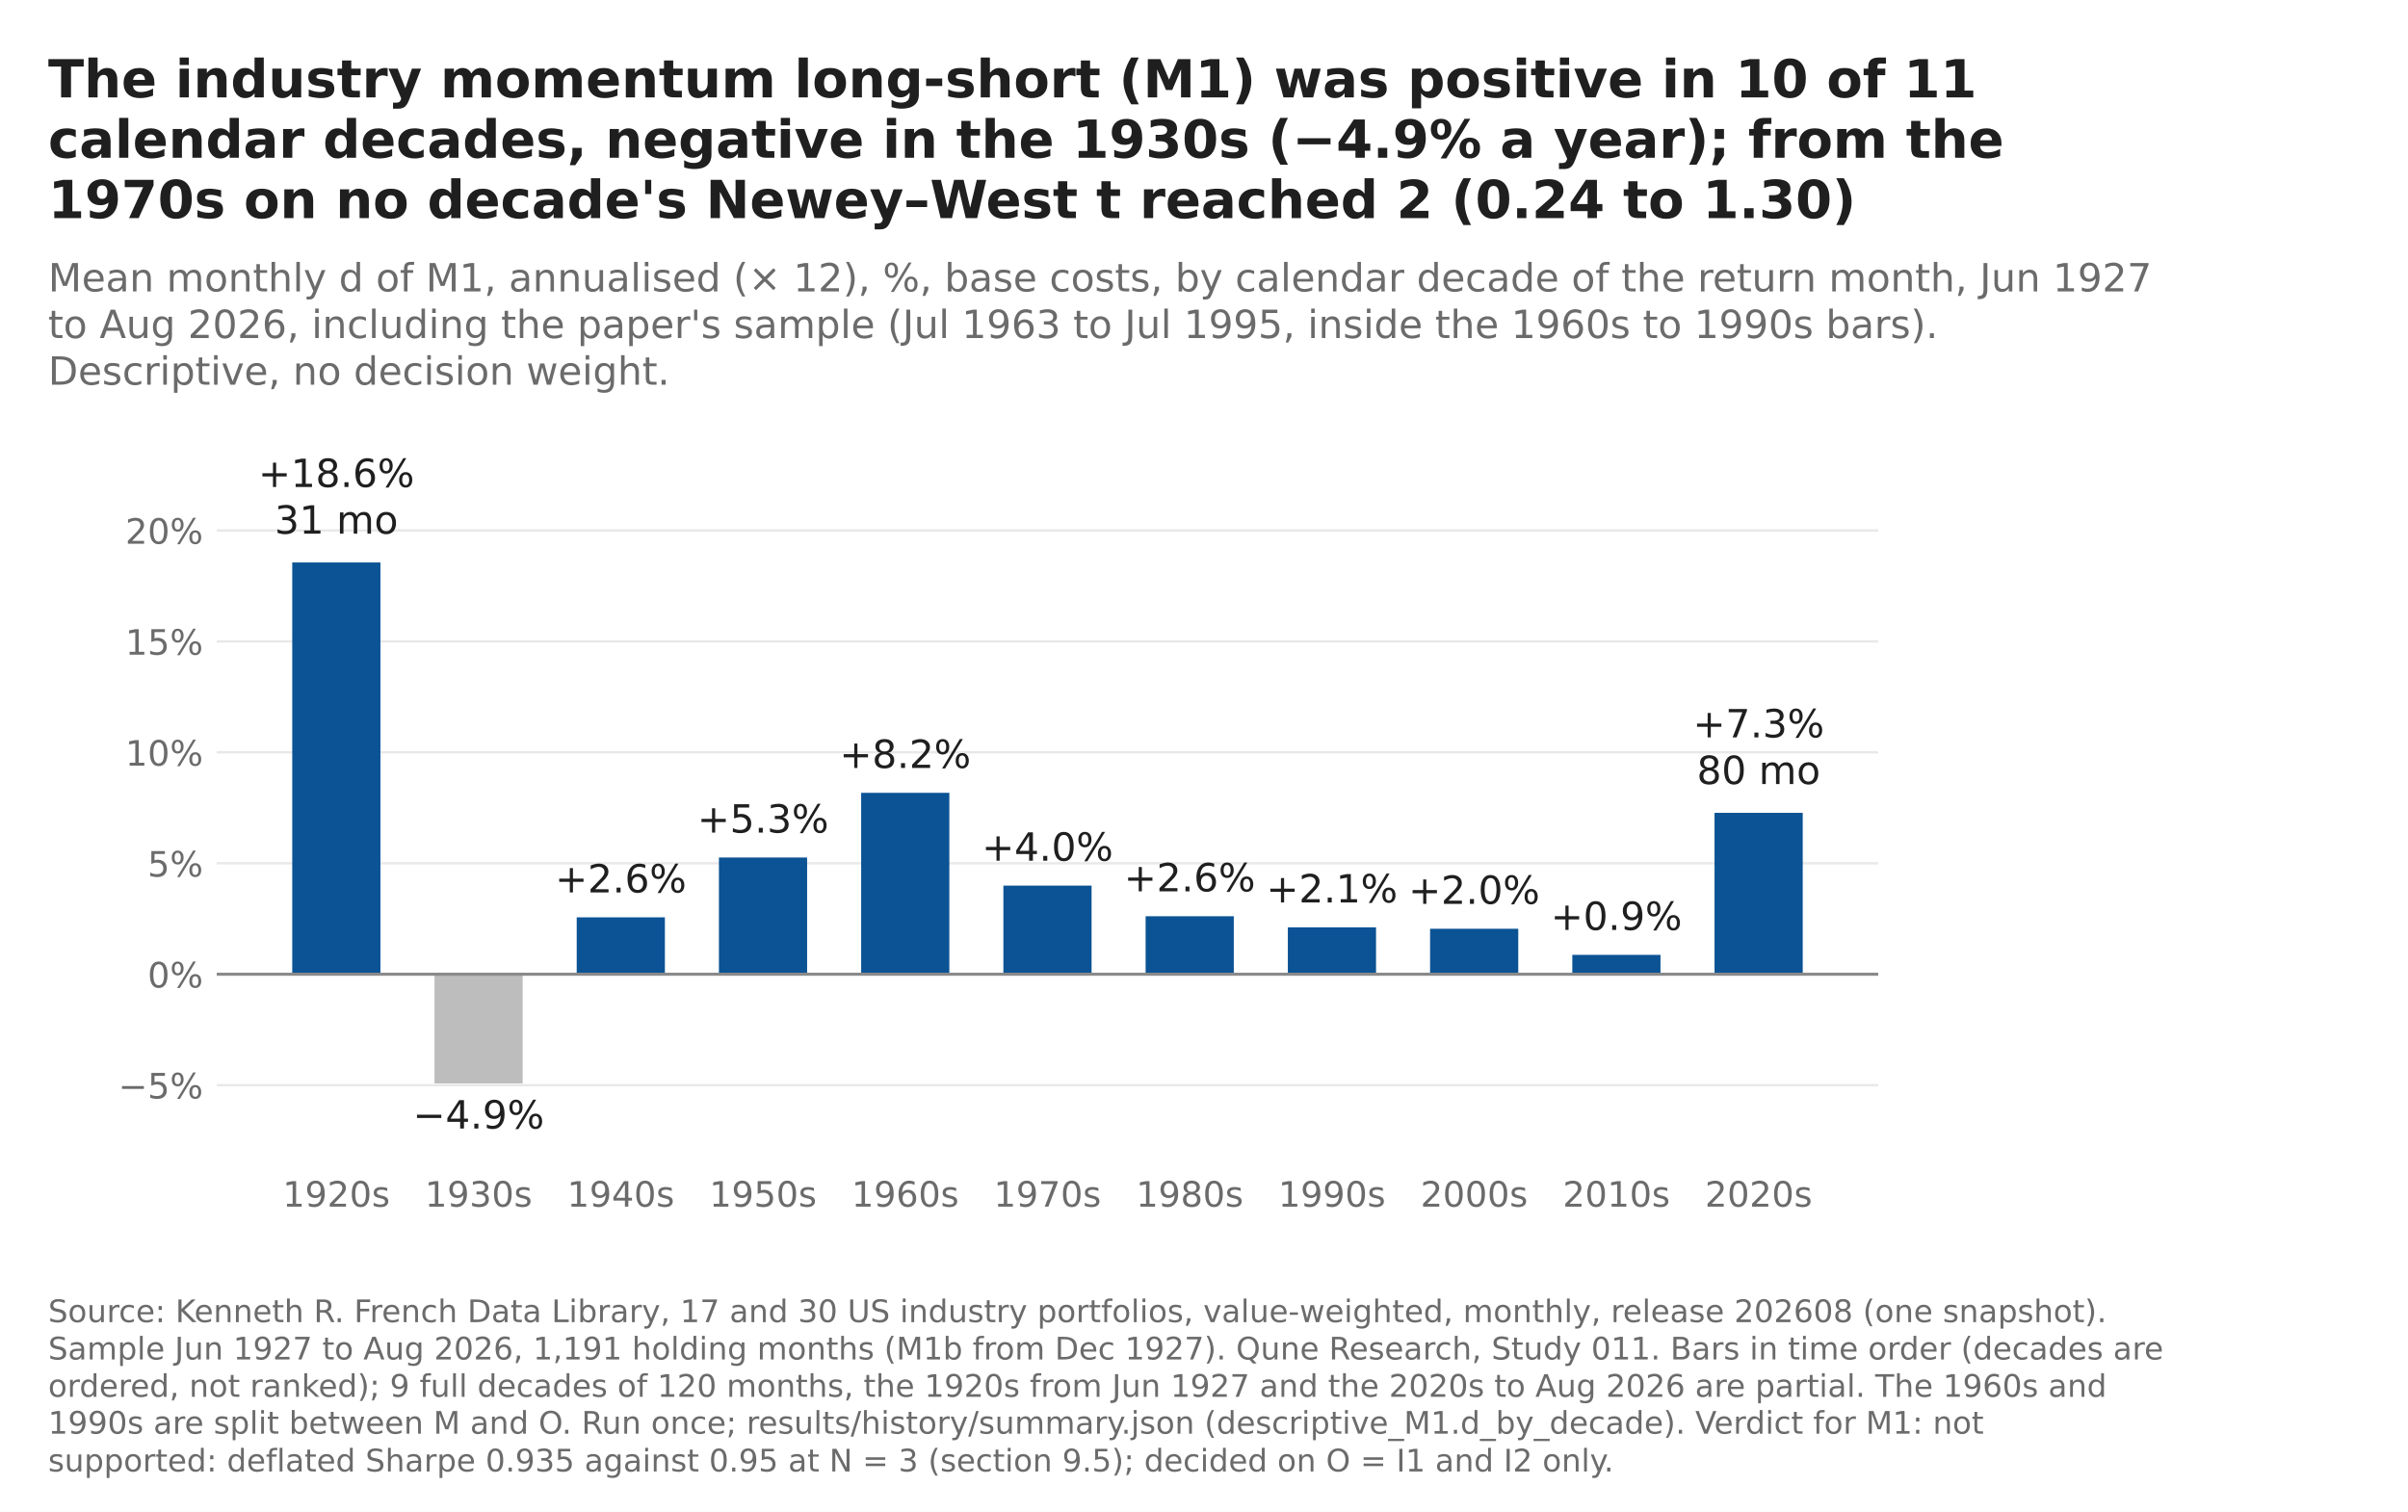
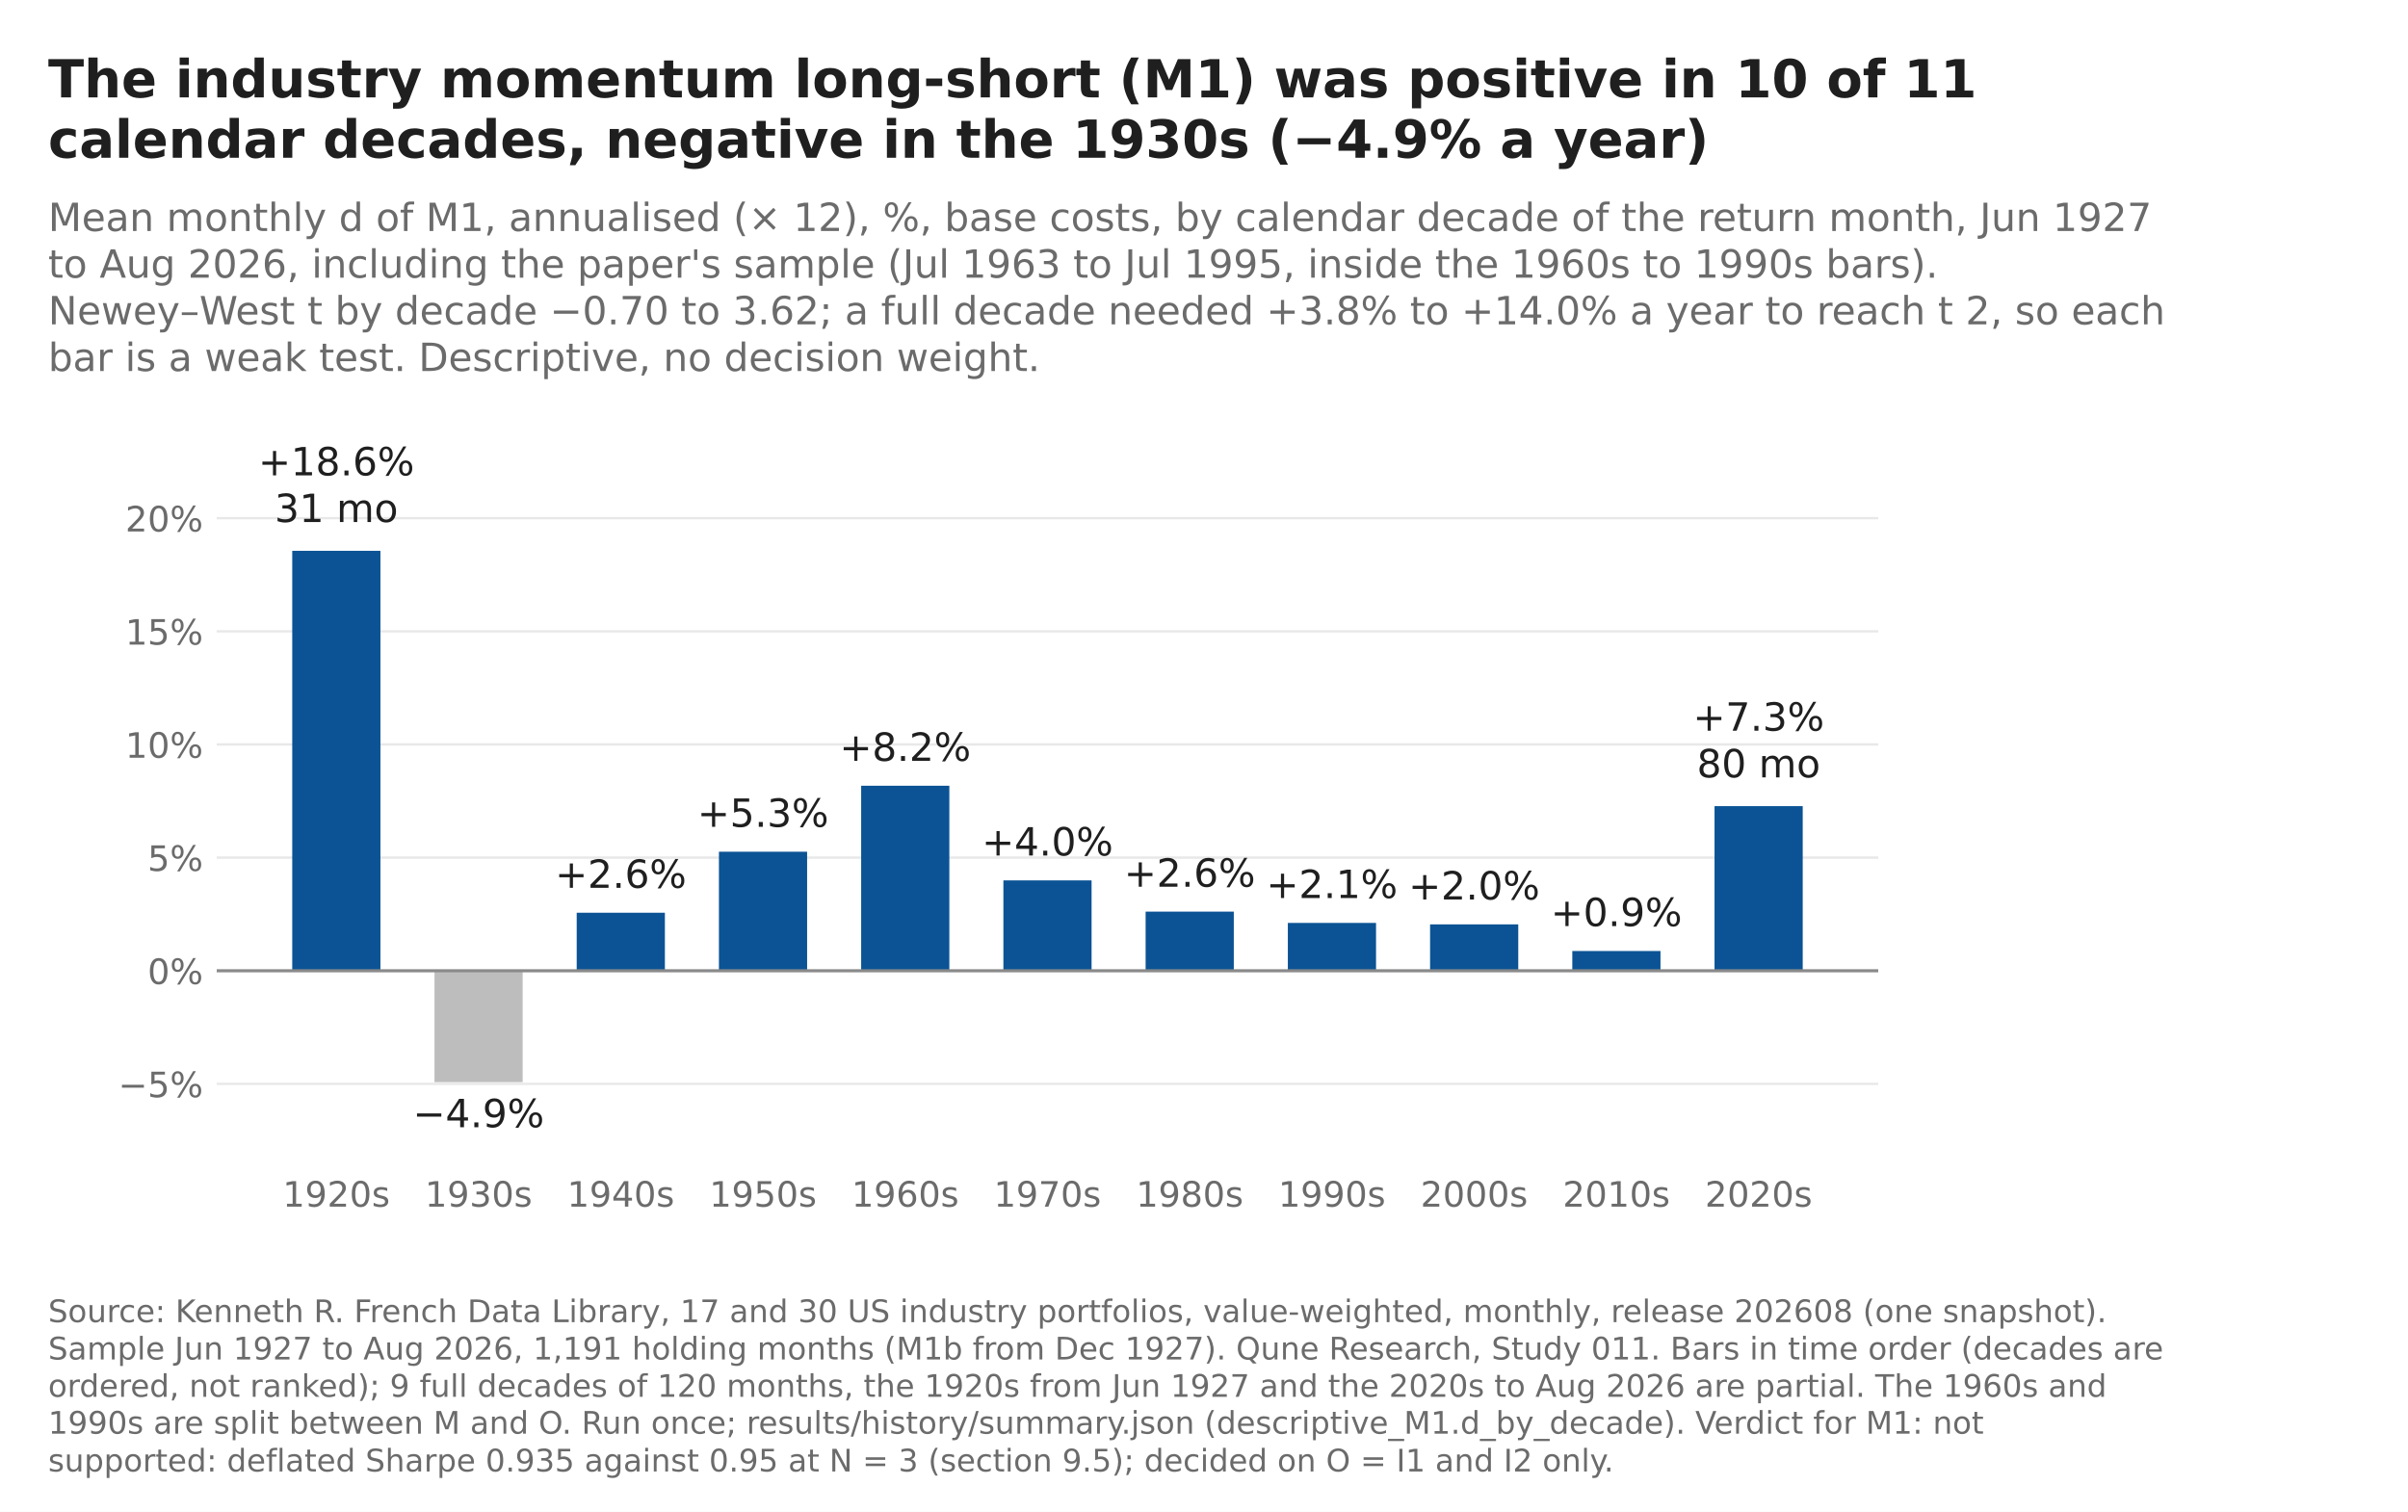
<svg xmlns="http://www.w3.org/2000/svg" width="619.2pt" height="388.8pt" viewBox="0 0 619.2 388.8" version="1.1">
  <defs>
    <style type="text/css">*{stroke-linejoin: round; stroke-linecap: butt}</style>
  </defs>
  <g id="figure_1">
    <g id="patch_1">
      <path d="M 0 388.8  L 619.2 388.8  L 619.2 0  L 0 0  z " style="fill: #ffffff" />
    </g>
    <g id="axes_1">
      <g id="patch_2">
-         <path d="M 55.728 295.488  L 482.976 295.488  L 482.976 118.183  L 55.728 118.183  z " style="fill: #ffffff" />
+         <path d="M 55.728 295.488  L 482.976 295.488  L 482.976 114.658  L 55.728 114.658  z " style="fill: #ffffff" />
      </g>
      <g id="matplotlib.axis_1">
        <g id="xtick_1">
          <g id="line2d_1" />
          <g id="text_1">
            <text style="font-size: 9px; font-family: 'DejaVu Sans', sans-serif; text-anchor: middle; fill: #6b6b6b" x="86.486" y="310.326" transform="rotate(-0 86.48605 310.3259)">1920s</text>
          </g>
        </g>
        <g id="xtick_2">
          <g id="line2d_2" />
          <g id="text_2">
            <text style="font-size: 9px; font-family: 'DejaVu Sans', sans-serif; text-anchor: middle; fill: #6b6b6b" x="123.059" y="310.326" transform="rotate(-0 123.0592 310.3259)">1930s</text>
          </g>
        </g>
        <g id="xtick_3">
          <g id="line2d_3" />
          <g id="text_3">
            <text style="font-size: 9px; font-family: 'DejaVu Sans', sans-serif; text-anchor: middle; fill: #6b6b6b" x="159.632" y="310.326" transform="rotate(-0 159.6324 310.3259)">1940s</text>
          </g>
        </g>
        <g id="xtick_4">
          <g id="line2d_4" />
          <g id="text_4">
            <text style="font-size: 9px; font-family: 'DejaVu Sans', sans-serif; text-anchor: middle; fill: #6b6b6b" x="196.206" y="310.326" transform="rotate(-0 196.2056 310.3259)">1950s</text>
          </g>
        </g>
        <g id="xtick_5">
          <g id="line2d_5" />
          <g id="text_5">
            <text style="font-size: 9px; font-family: 'DejaVu Sans', sans-serif; text-anchor: middle; fill: #6b6b6b" x="232.779" y="310.326" transform="rotate(-0 232.7788 310.3259)">1960s</text>
          </g>
        </g>
        <g id="xtick_6">
          <g id="line2d_6" />
          <g id="text_6">
            <text style="font-size: 9px; font-family: 'DejaVu Sans', sans-serif; text-anchor: middle; fill: #6b6b6b" x="269.352" y="310.326" transform="rotate(-0 269.352 310.3259)">1970s</text>
          </g>
        </g>
        <g id="xtick_7">
          <g id="line2d_7" />
          <g id="text_7">
            <text style="font-size: 9px; font-family: 'DejaVu Sans', sans-serif; text-anchor: middle; fill: #6b6b6b" x="305.925" y="310.326" transform="rotate(-0 305.9252 310.3259)">1980s</text>
          </g>
        </g>
        <g id="xtick_8">
          <g id="line2d_8" />
          <g id="text_8">
            <text style="font-size: 9px; font-family: 'DejaVu Sans', sans-serif; text-anchor: middle; fill: #6b6b6b" x="342.498" y="310.326" transform="rotate(-0 342.4984 310.3259)">1990s</text>
          </g>
        </g>
        <g id="xtick_9">
          <g id="line2d_9" />
          <g id="text_9">
            <text style="font-size: 9px; font-family: 'DejaVu Sans', sans-serif; text-anchor: middle; fill: #6b6b6b" x="379.072" y="310.326" transform="rotate(-0 379.0716 310.3259)">2000s</text>
          </g>
        </g>
        <g id="xtick_10">
          <g id="line2d_10" />
          <g id="text_10">
            <text style="font-size: 9px; font-family: 'DejaVu Sans', sans-serif; text-anchor: middle; fill: #6b6b6b" x="415.645" y="310.326" transform="rotate(-0 415.6448 310.3259)">2010s</text>
          </g>
        </g>
        <g id="xtick_11">
          <g id="line2d_11" />
          <g id="text_11">
            <text style="font-size: 9px; font-family: 'DejaVu Sans', sans-serif; text-anchor: middle; fill: #6b6b6b" x="452.218" y="310.326" transform="rotate(-0 452.2179 310.3259)">2020s</text>
          </g>
        </g>
      </g>
      <g id="matplotlib.axis_2">
        <g id="ytick_1">
          <g id="line2d_12">
-             <path d="M 55.728 279.081  L 482.976 279.081  " clip-path="url(#p092599c85d)" style="fill: none; stroke: #e8e8e8; stroke-width: 0.6; stroke-linecap: round" />
+             <path d="M 55.728 278.755  L 482.976 278.755  " clip-path="url(#p74eed3a629)" style="fill: none; stroke: #e8e8e8; stroke-width: 0.6; stroke-linecap: round" />
          </g>
          <g id="line2d_13" />
          <g id="text_12">
-             <text style="font-size: 9px; font-family: 'DejaVu Sans', sans-serif; text-anchor: end; fill: #6b6b6b" x="52.228" y="282.5" transform="rotate(-0 52.228 282.5002)">−5%</text>
+             <text style="font-size: 9px; font-family: 'DejaVu Sans', sans-serif; text-anchor: end; fill: #6b6b6b" x="52.228" y="282.174" transform="rotate(-0 52.228 282.1741)">−5%</text>
          </g>
        </g>
        <g id="ytick_2">
          <g id="line2d_14">
-             <path d="M 55.728 250.551  L 482.976 250.551  " clip-path="url(#p092599c85d)" style="fill: none; stroke: #e8e8e8; stroke-width: 0.6; stroke-linecap: round" />
+             <path d="M 55.728 249.657  L 482.976 249.657  " clip-path="url(#p74eed3a629)" style="fill: none; stroke: #e8e8e8; stroke-width: 0.6; stroke-linecap: round" />
          </g>
          <g id="line2d_15" />
          <g id="text_13">
-             <text style="font-size: 9px; font-family: 'DejaVu Sans', sans-serif; text-anchor: end; fill: #6b6b6b" x="52.228" y="253.97" transform="rotate(-0 52.228 253.9697)">0%</text>
+             <text style="font-size: 9px; font-family: 'DejaVu Sans', sans-serif; text-anchor: end; fill: #6b6b6b" x="52.228" y="253.076" transform="rotate(-0 52.228 253.0763)">0%</text>
          </g>
        </g>
        <g id="ytick_3">
          <g id="line2d_16">
-             <path d="M 55.728 222.02  L 482.976 222.02  " clip-path="url(#p092599c85d)" style="fill: none; stroke: #e8e8e8; stroke-width: 0.6; stroke-linecap: round" />
+             <path d="M 55.728 220.56  L 482.976 220.56  " clip-path="url(#p74eed3a629)" style="fill: none; stroke: #e8e8e8; stroke-width: 0.6; stroke-linecap: round" />
          </g>
          <g id="line2d_17" />
          <g id="text_14">
-             <text style="font-size: 9px; font-family: 'DejaVu Sans', sans-serif; text-anchor: end; fill: #6b6b6b" x="52.228" y="225.439" transform="rotate(-0 52.228 225.4392)">5%</text>
+             <text style="font-size: 9px; font-family: 'DejaVu Sans', sans-serif; text-anchor: end; fill: #6b6b6b" x="52.228" y="223.979" transform="rotate(-0 52.228 223.9786)">5%</text>
          </g>
        </g>
        <g id="ytick_4">
          <g id="line2d_18">
-             <path d="M 55.728 193.49  L 482.976 193.49  " clip-path="url(#p092599c85d)" style="fill: none; stroke: #e8e8e8; stroke-width: 0.6; stroke-linecap: round" />
+             <path d="M 55.728 191.462  L 482.976 191.462  " clip-path="url(#p74eed3a629)" style="fill: none; stroke: #e8e8e8; stroke-width: 0.6; stroke-linecap: round" />
          </g>
          <g id="line2d_19" />
          <g id="text_15">
-             <text style="font-size: 9px; font-family: 'DejaVu Sans', sans-serif; text-anchor: end; fill: #6b6b6b" x="52.228" y="196.909" transform="rotate(-0 52.228 196.9087)">10%</text>
+             <text style="font-size: 9px; font-family: 'DejaVu Sans', sans-serif; text-anchor: end; fill: #6b6b6b" x="52.228" y="194.881" transform="rotate(-0 52.228 194.8809)">10%</text>
          </g>
        </g>
        <g id="ytick_5">
          <g id="line2d_20">
-             <path d="M 55.728 164.959  L 482.976 164.959  " clip-path="url(#p092599c85d)" style="fill: none; stroke: #e8e8e8; stroke-width: 0.6; stroke-linecap: round" />
+             <path d="M 55.728 162.364  L 482.976 162.364  " clip-path="url(#p74eed3a629)" style="fill: none; stroke: #e8e8e8; stroke-width: 0.6; stroke-linecap: round" />
          </g>
          <g id="line2d_21" />
          <g id="text_16">
-             <text style="font-size: 9px; font-family: 'DejaVu Sans', sans-serif; text-anchor: end; fill: #6b6b6b" x="52.228" y="168.378" transform="rotate(-0 52.228 168.3782)">15%</text>
+             <text style="font-size: 9px; font-family: 'DejaVu Sans', sans-serif; text-anchor: end; fill: #6b6b6b" x="52.228" y="165.783" transform="rotate(-0 52.228 165.7831)">15%</text>
          </g>
        </g>
        <g id="ytick_6">
          <g id="line2d_22">
-             <path d="M 55.728 136.429  L 482.976 136.429  " clip-path="url(#p092599c85d)" style="fill: none; stroke: #e8e8e8; stroke-width: 0.6; stroke-linecap: round" />
+             <path d="M 55.728 133.266  L 482.976 133.266  " clip-path="url(#p74eed3a629)" style="fill: none; stroke: #e8e8e8; stroke-width: 0.6; stroke-linecap: round" />
          </g>
          <g id="line2d_23" />
          <g id="text_17">
-             <text style="font-size: 9px; font-family: 'DejaVu Sans', sans-serif; text-anchor: end; fill: #6b6b6b" x="52.228" y="139.848" transform="rotate(-0 52.228 139.8477)">20%</text>
+             <text style="font-size: 9px; font-family: 'DejaVu Sans', sans-serif; text-anchor: end; fill: #6b6b6b" x="52.228" y="136.685" transform="rotate(-0 52.228 136.6854)">20%</text>
          </g>
        </g>
      </g>
      <g id="patch_3">
-         <path d="M 75.148 250.551  L 97.824 250.551  L 97.824 144.657  L 75.148 144.657  z " clip-path="url(#p092599c85d)" style="fill: #0b5394" />
+         <path d="M 75.148 249.657  L 97.824 249.657  L 97.824 141.658  L 75.148 141.658  z " clip-path="url(#p74eed3a629)" style="fill: #0b5394" />
      </g>
      <g id="patch_4">
-         <path d="M 111.722 250.551  L 134.397 250.551  L 134.397 278.637  L 111.722 278.637  z " clip-path="url(#p092599c85d)" style="fill: #bdbdbd" />
+         <path d="M 111.722 249.657  L 134.397 249.657  L 134.397 278.302  L 111.722 278.302  z " clip-path="url(#p74eed3a629)" style="fill: #bdbdbd" />
      </g>
      <g id="patch_5">
-         <path d="M 148.295 250.551  L 170.97 250.551  L 170.97 235.923  L 148.295 235.923  z " clip-path="url(#p092599c85d)" style="fill: #0b5394" />
+         <path d="M 148.295 249.657  L 170.97 249.657  L 170.97 234.739  L 148.295 234.739  z " clip-path="url(#p74eed3a629)" style="fill: #0b5394" />
      </g>
      <g id="patch_6">
-         <path d="M 184.868 250.551  L 207.543 250.551  L 207.543 220.536  L 184.868 220.536  z " clip-path="url(#p092599c85d)" style="fill: #0b5394" />
+         <path d="M 184.868 249.657  L 207.543 249.657  L 207.543 219.046  L 184.868 219.046  z " clip-path="url(#p74eed3a629)" style="fill: #0b5394" />
      </g>
      <g id="patch_7">
-         <path d="M 221.441 250.551  L 244.116 250.551  L 244.116 203.9  L 221.441 203.9  z " clip-path="url(#p092599c85d)" style="fill: #0b5394" />
+         <path d="M 221.441 249.657  L 244.116 249.657  L 244.116 202.079  L 221.441 202.079  z " clip-path="url(#p74eed3a629)" style="fill: #0b5394" />
      </g>
      <g id="patch_8">
-         <path d="M 258.014 250.551  L 280.69 250.551  L 280.69 227.767  L 258.014 227.767  z " clip-path="url(#p092599c85d)" style="fill: #0b5394" />
+         <path d="M 258.014 249.657  L 280.69 249.657  L 280.69 226.42  L 258.014 226.42  z " clip-path="url(#p74eed3a629)" style="fill: #0b5394" />
      </g>
      <g id="patch_9">
-         <path d="M 294.588 250.551  L 317.263 250.551  L 317.263 235.641  L 294.588 235.641  z " clip-path="url(#p092599c85d)" style="fill: #0b5394" />
+         <path d="M 294.588 249.657  L 317.263 249.657  L 317.263 234.451  L 294.588 234.451  z " clip-path="url(#p74eed3a629)" style="fill: #0b5394" />
      </g>
      <g id="patch_10">
-         <path d="M 331.161 250.551  L 353.836 250.551  L 353.836 238.49  L 331.161 238.49  z " clip-path="url(#p092599c85d)" style="fill: #0b5394" />
+         <path d="M 331.161 249.657  L 353.836 249.657  L 353.836 237.357  L 331.161 237.357  z " clip-path="url(#p74eed3a629)" style="fill: #0b5394" />
      </g>
      <g id="patch_11">
-         <path d="M 367.734 250.551  L 390.409 250.551  L 390.409 238.857  L 367.734 238.857  z " clip-path="url(#p092599c85d)" style="fill: #0b5394" />
+         <path d="M 367.734 249.657  L 390.409 249.657  L 390.409 237.731  L 367.734 237.731  z " clip-path="url(#p74eed3a629)" style="fill: #0b5394" />
      </g>
      <g id="patch_12">
-         <path d="M 404.307 250.551  L 426.982 250.551  L 426.982 245.572  L 404.307 245.572  z " clip-path="url(#p092599c85d)" style="fill: #0b5394" />
+         <path d="M 404.307 249.657  L 426.982 249.657  L 426.982 244.58  L 404.307 244.58  z " clip-path="url(#p74eed3a629)" style="fill: #0b5394" />
      </g>
      <g id="patch_13">
-         <path d="M 440.88 250.551  L 463.556 250.551  L 463.556 209.042  L 440.88 209.042  z " clip-path="url(#p092599c85d)" style="fill: #0b5394" />
+         <path d="M 440.88 249.657  L 463.556 249.657  L 463.556 207.324  L 440.88 207.324  z " clip-path="url(#p74eed3a629)" style="fill: #0b5394" />
      </g>
      <g id="line2d_24">
-         <path d="M 55.728 250.551  L 482.976 250.551  " clip-path="url(#p092599c85d)" style="fill: none; stroke: #8a8a8a; stroke-width: 0.8; stroke-linecap: round" />
+         <path d="M 55.728 249.657  L 482.976 249.657  " clip-path="url(#p74eed3a629)" style="fill: none; stroke: #8a8a8a; stroke-width: 0.8; stroke-linecap: round" />
      </g>
      <g id="text_18">
-         <text style="font-size: 10px; font-family: 'DejaVu Sans', sans-serif; fill: #1f1f1f" transform="translate(66.41262 125.2513)">+18.6%</text>
-         <text style="font-size: 10px; font-family: 'DejaVu Sans', sans-serif; fill: #1f1f1f" transform="translate(70.6048 137.2532)">31 mo</text>
+         <text style="font-size: 10px; font-family: 'DejaVu Sans', sans-serif; fill: #1f1f1f" transform="translate(66.41262 122.2526)">+18.6%</text>
+         <text style="font-size: 10px; font-family: 'DejaVu Sans', sans-serif; fill: #1f1f1f" transform="translate(70.6048 134.2546)">31 mo</text>
      </g>
      <g id="text_19">
-         <text style="font-size: 10px; font-family: 'DejaVu Sans', sans-serif; text-anchor: middle; fill: #1f1f1f" x="123.059" y="290.234" transform="rotate(-0 123.0592 290.2342)">−4.9%</text>
+         <text style="font-size: 10px; font-family: 'DejaVu Sans', sans-serif; text-anchor: middle; fill: #1f1f1f" x="123.059" y="289.899" transform="rotate(-0 123.0592 289.8992)">−4.9%</text>
      </g>
      <g id="text_20">
-         <text style="font-size: 10px; font-family: 'DejaVu Sans', sans-serif; text-anchor: middle; fill: #1f1f1f" x="159.632" y="229.521" transform="rotate(-0 159.6324 229.5205)">+2.6%</text>
+         <text style="font-size: 10px; font-family: 'DejaVu Sans', sans-serif; text-anchor: middle; fill: #1f1f1f" x="159.632" y="228.336" transform="rotate(-0 159.6324 228.3363)">+2.6%</text>
      </g>
      <g id="text_21">
-         <text style="font-size: 10px; font-family: 'DejaVu Sans', sans-serif; text-anchor: middle; fill: #1f1f1f" x="196.206" y="214.133" transform="rotate(-0 196.2056 214.1334)">+5.3%</text>
+         <text style="font-size: 10px; font-family: 'DejaVu Sans', sans-serif; text-anchor: middle; fill: #1f1f1f" x="196.206" y="212.643" transform="rotate(-0 196.2056 212.6433)">+5.3%</text>
      </g>
      <g id="text_22">
-         <text style="font-size: 10px; font-family: 'DejaVu Sans', sans-serif; text-anchor: middle; fill: #1f1f1f" x="232.779" y="197.498" transform="rotate(-0 232.7788 197.4976)">+8.2%</text>
+         <text style="font-size: 10px; font-family: 'DejaVu Sans', sans-serif; text-anchor: middle; fill: #1f1f1f" x="232.779" y="195.677" transform="rotate(-0 232.7788 195.6767)">+8.2%</text>
      </g>
      <g id="text_23">
-         <text style="font-size: 10px; font-family: 'DejaVu Sans', sans-serif; text-anchor: middle; fill: #1f1f1f" x="269.352" y="221.364" transform="rotate(-0 269.352 221.3643)">+4.0%</text>
+         <text style="font-size: 10px; font-family: 'DejaVu Sans', sans-serif; text-anchor: middle; fill: #1f1f1f" x="269.352" y="220.018" transform="rotate(-0 269.352 220.0179)">+4.0%</text>
      </g>
      <g id="text_24">
-         <text style="font-size: 10px; font-family: 'DejaVu Sans', sans-serif; text-anchor: middle; fill: #1f1f1f" x="305.925" y="229.238" transform="rotate(-0 305.9252 229.2384)">+2.6%</text>
+         <text style="font-size: 10px; font-family: 'DejaVu Sans', sans-serif; text-anchor: middle; fill: #1f1f1f" x="305.925" y="228.049" transform="rotate(-0 305.9252 228.0486)">+2.6%</text>
      </g>
      <g id="text_25">
-         <text style="font-size: 10px; font-family: 'DejaVu Sans', sans-serif; text-anchor: middle; fill: #1f1f1f" x="342.498" y="232.088" transform="rotate(-0 342.4984 232.088)">+2.1%</text>
+         <text style="font-size: 10px; font-family: 'DejaVu Sans', sans-serif; text-anchor: middle; fill: #1f1f1f" x="342.498" y="230.955" transform="rotate(-0 342.4984 230.9548)">+2.1%</text>
      </g>
      <g id="text_26">
-         <text style="font-size: 10px; font-family: 'DejaVu Sans', sans-serif; text-anchor: middle; fill: #1f1f1f" x="379.072" y="232.455" transform="rotate(-0 379.0716 232.4547)">+2.0%</text>
+         <text style="font-size: 10px; font-family: 'DejaVu Sans', sans-serif; text-anchor: middle; fill: #1f1f1f" x="379.072" y="231.329" transform="rotate(-0 379.0716 231.3289)">+2.0%</text>
      </g>
      <g id="text_27">
-         <text style="font-size: 10px; font-family: 'DejaVu Sans', sans-serif; text-anchor: middle; fill: #1f1f1f" x="415.645" y="239.17" transform="rotate(-0 415.6448 239.1699)">+0.9%</text>
+         <text style="font-size: 10px; font-family: 'DejaVu Sans', sans-serif; text-anchor: middle; fill: #1f1f1f" x="415.645" y="238.177" transform="rotate(-0 415.6448 238.1775)">+0.9%</text>
      </g>
      <g id="text_28">
-         <text style="font-size: 10px; font-family: 'DejaVu Sans', sans-serif; fill: #1f1f1f" transform="translate(435.3258 189.6369)">+7.3%</text>
-         <text style="font-size: 10px; font-family: 'DejaVu Sans', sans-serif; fill: #1f1f1f" transform="translate(436.3367 201.6389)">80 mo</text>
+         <text style="font-size: 10px; font-family: 'DejaVu Sans', sans-serif; fill: #1f1f1f" transform="translate(435.3258 187.9183)">+7.3%</text>
+         <text style="font-size: 10px; font-family: 'DejaVu Sans', sans-serif; fill: #1f1f1f" transform="translate(436.3367 199.9203)">80 mo</text>
      </g>
    </g>
    <g id="qune-title">
      <text style="font-weight: 700; font-size: 13.5px; font-family: 'DejaVu Sans', sans-serif; fill: #1f1f1f" transform="translate(12.384 25.04292)">The industry momentum long-short (M1) was positive in 10 of 11</text>
-       <text style="font-weight: 700; font-size: 13.5px; font-family: 'DejaVu Sans', sans-serif; fill: #1f1f1f" transform="translate(12.384 40.56792)">calendar decades, negative in the 1930s (−4.9% a year); from the</text>
-       <text style="font-weight: 700; font-size: 13.5px; font-family: 'DejaVu Sans', sans-serif; fill: #1f1f1f" transform="translate(12.384 56.09292)">1970s on no decade's Newey–West t reached 2 (0.24 to 1.30)</text>
+       <text style="font-weight: 700; font-size: 13.5px; font-family: 'DejaVu Sans', sans-serif; fill: #1f1f1f" transform="translate(12.384 40.56792)">calendar decades, negative in the 1930s (−4.9% a year)</text>
    </g>
    <g id="qune-subtitle">
-       <text style="font-size: 10px; font-family: 'DejaVu Sans', sans-serif; fill: #6b6b6b" transform="translate(12.384 74.94237)">Mean monthly d of M1, annualised (× 12), %, base costs, by calendar decade of the return month, Jun 1927</text>
-       <text style="font-size: 10px; font-family: 'DejaVu Sans', sans-serif; fill: #6b6b6b" transform="translate(12.384 86.94237)">to Aug 2026, including the paper's sample (Jul 1963 to Jul 1995, inside the 1960s to 1990s bars).</text>
-       <text style="font-size: 10px; font-family: 'DejaVu Sans', sans-serif; fill: #6b6b6b" transform="translate(12.384 98.94237)">Descriptive, no decision weight.</text>
+       <text style="font-size: 10px; font-family: 'DejaVu Sans', sans-serif; fill: #6b6b6b" transform="translate(12.384 59.41737)">Mean monthly d of M1, annualised (× 12), %, base costs, by calendar decade of the return month, Jun 1927</text>
+       <text style="font-size: 10px; font-family: 'DejaVu Sans', sans-serif; fill: #6b6b6b" transform="translate(12.384 71.41738)">to Aug 2026, including the paper's sample (Jul 1963 to Jul 1995, inside the 1960s to 1990s bars).</text>
+       <text style="font-size: 10px; font-family: 'DejaVu Sans', sans-serif; fill: #6b6b6b" transform="translate(12.384 83.41738)">Newey–West t by decade −0.70 to 3.62; a full decade needed +3.8% to +14.0% a year to reach t 2, so each</text>
+       <text style="font-size: 10px; font-family: 'DejaVu Sans', sans-serif; fill: #6b6b6b" transform="translate(12.384 95.41738)">bar is a weak test. Descriptive, no decision weight.</text>
    </g>
    <g id="qune-source-line">
      <text style="font-size: 8px; font-family: 'DejaVu Sans', sans-serif; fill: #6b6b6b" transform="translate(12.384 340.0315)">Source: Kenneth R. French Data Library, 17 and 30 US industry portfolios, value-weighted, monthly, release 202608 (one snapshot).</text>
      <text style="font-size: 8px; font-family: 'DejaVu Sans', sans-serif; fill: #6b6b6b" transform="translate(12.384 349.6315)">Sample Jun 1927 to Aug 2026, 1,191 holding months (M1b from Dec 1927). Qune Research, Study 011. Bars in time order (decades are</text>
      <text style="font-size: 8px; font-family: 'DejaVu Sans', sans-serif; fill: #6b6b6b" transform="translate(12.384 359.2315)">ordered, not ranked); 9 full decades of 120 months, the 1920s from Jun 1927 and the 2020s to Aug 2026 are partial. The 1960s and</text>
      <text style="font-size: 8px; font-family: 'DejaVu Sans', sans-serif; fill: #6b6b6b" transform="translate(12.384 368.7203)">1990s are split between M and O. Run once; results/history/summary.json (descriptive_M1.d_by_decade). Verdict for M1: not</text>
      <text style="font-size: 8px; font-family: 'DejaVu Sans', sans-serif; fill: #6b6b6b" transform="translate(12.384 378.4315)">supported: deflated Sharpe 0.935 against 0.95 at N = 3 (section 9.5); decided on O = I1 and I2 only.</text>
    </g>
  </g>
  <defs>
-     <clipPath id="p092599c85d">
-       <rect x="55.728" y="118.183" width="427.248" height="177.305" />
+     <clipPath id="p74eed3a629">
+       <rect x="55.728" y="114.658" width="427.248" height="180.83" />
    </clipPath>
  </defs>
</svg>
